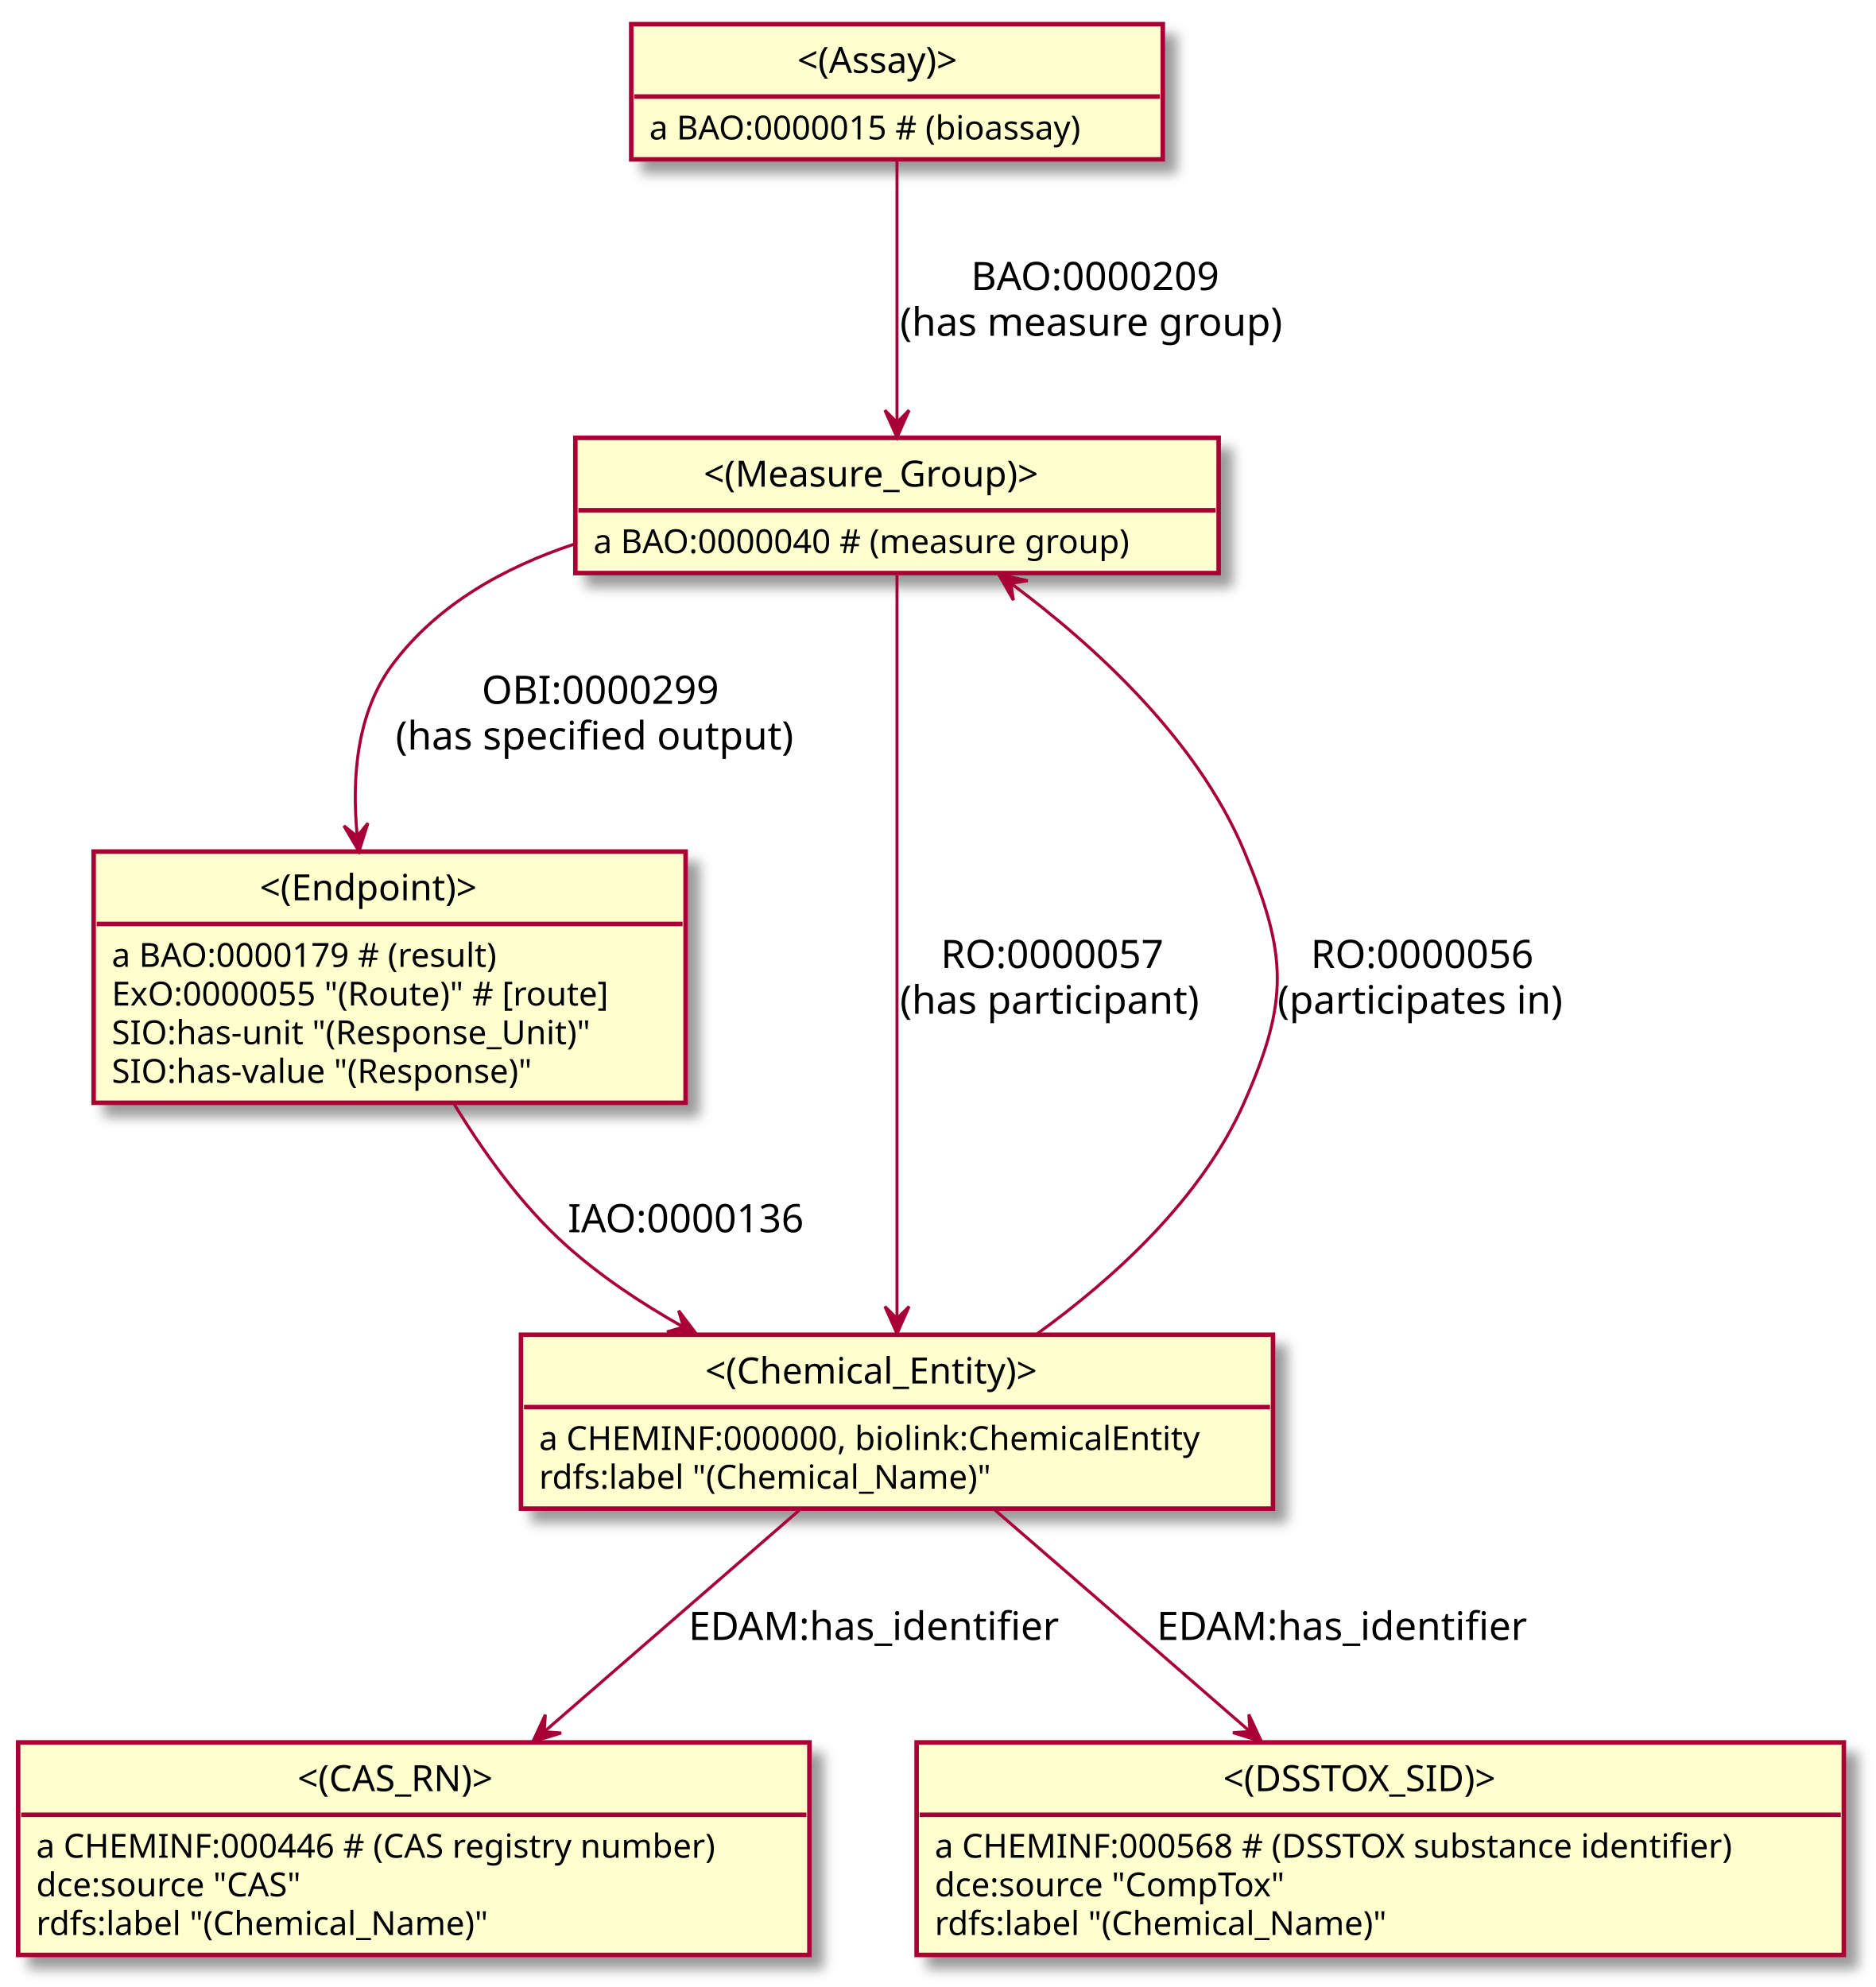
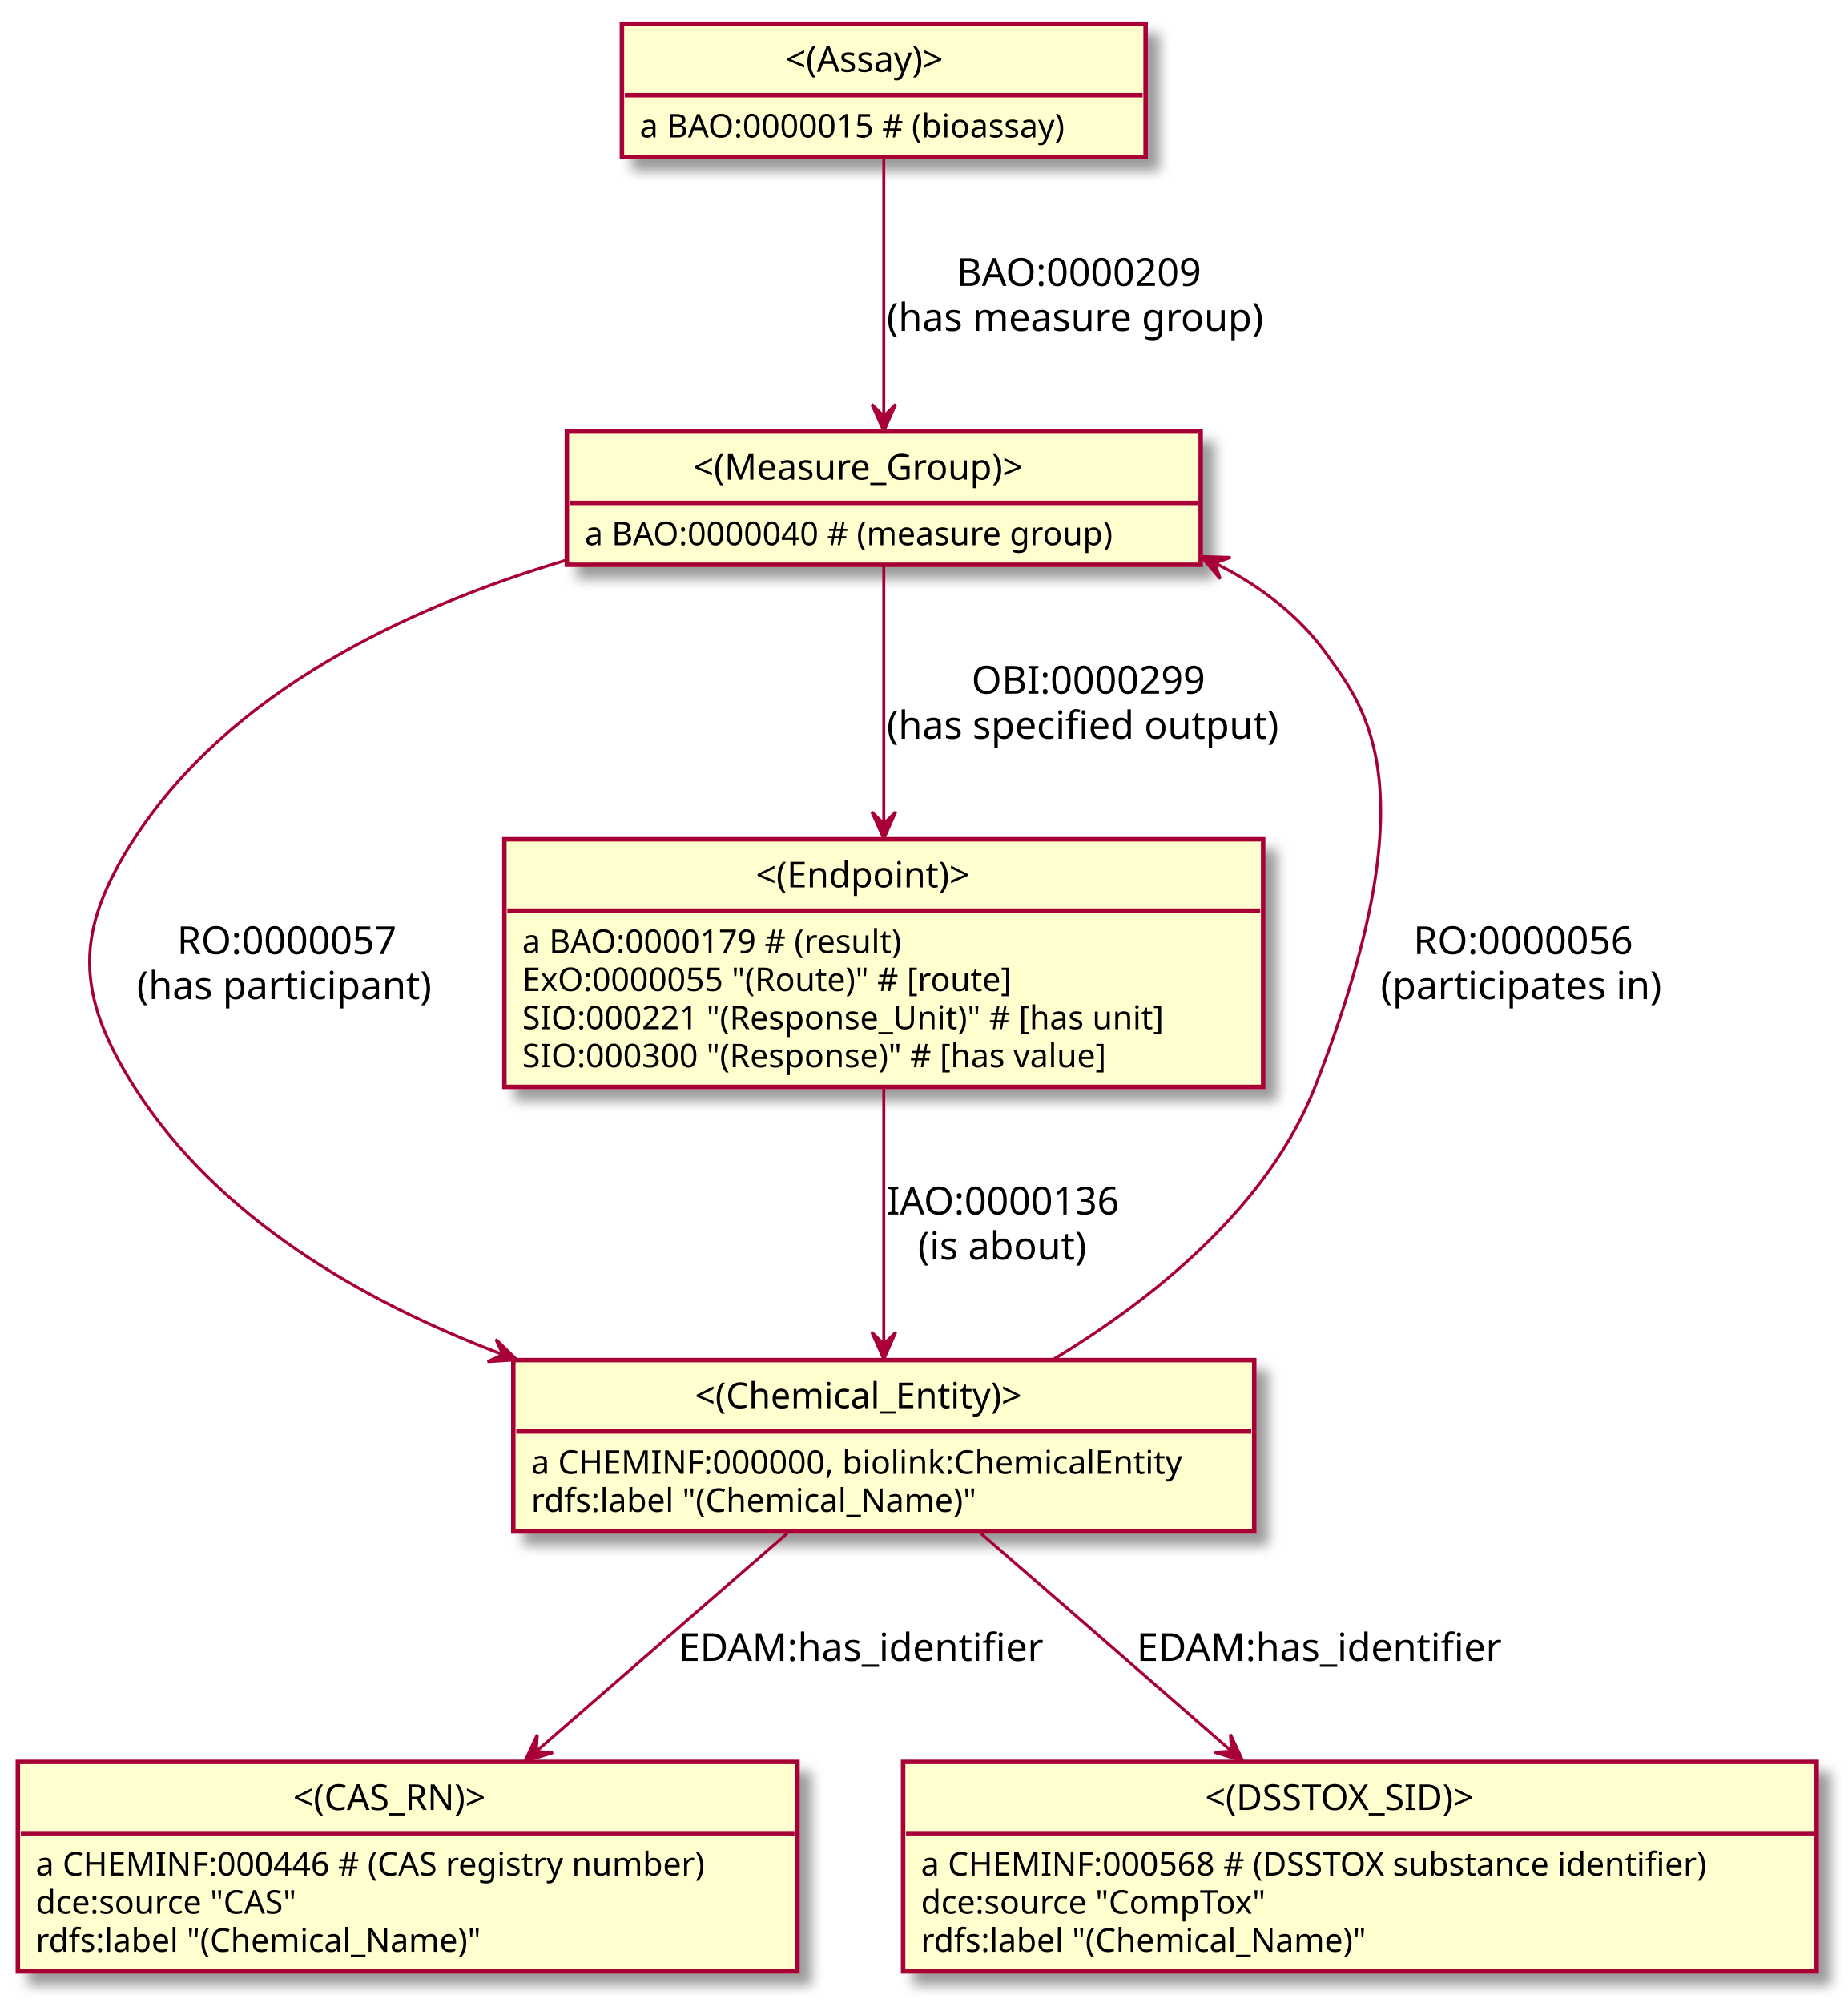
- <svg xmlns="http://www.w3.org/2000/svg" contentScriptType="application/ecmascript" contentStyleType="text/css" height="658px" preserveAspectRatio="none" style="width:621px;height:658px;" version="1.1" viewBox="0 0 621 658" width="621px" zoomAndPan="magnify">
+ <svg xmlns="http://www.w3.org/2000/svg" contentScriptType="application/ecmascript" contentStyleType="text/css" height="673px" preserveAspectRatio="none" style="width:621px;height:673px;" version="1.1" viewBox="0 0 621 673" width="621px" zoomAndPan="magnify">
  <defs>
-     <filter height="300%" id="f12rfr5cvl5deu" width="300%" x="-1" y="-1">
+     <filter height="300%" id="ffwlm7zuqokeu" width="300%" x="-1" y="-1">
      <feGaussianBlur result="blurOut" stdDeviation="2.0" />
      <feColorMatrix in="blurOut" result="blurOut2" type="matrix" values="0 0 0 0 0 0 0 0 0 0 0 0 0 0 0 0 0 0 .4 0" />
      <feOffset dx="4.0" dy="4.0" in="blurOut2" result="blurOut3" />
      <feBlend in="SourceGraphic" in2="blurOut3" mode="normal" />
    </filter>
  </defs>
  <g>
-     <rect fill="#FEFECE" filter="url(#f12rfr5cvl5deu)" height="44.773" id="_Assay_" style="stroke: #A80036; stroke-width: 1.5;" width="176" x="209" y="8" />
+     <rect fill="#FEFECE" filter="url(#ffwlm7zuqokeu)" height="44.773" id="_Assay_" style="stroke: #A80036; stroke-width: 1.5;" width="176" x="209" y="8" />
    <text fill="#000000" font-family="sans-serif" font-size="12" lengthAdjust="spacingAndGlyphs" textLength="66" x="264" y="24.139">&lt;(Assay)&gt;</text>
    <line style="stroke: #A80036; stroke-width: 1.5;" x1="210" x2="384" y1="31.969" y2="31.969" />
    <text fill="#000000" font-family="sans-serif" font-size="11" lengthAdjust="spacingAndGlyphs" textLength="164" x="215" y="46.179">a BAO:0000015 # (bioassay)</text>
-     <rect fill="#FEFECE" filter="url(#f12rfr5cvl5deu)" height="44.773" id="_Measure_Group_" style="stroke: #A80036; stroke-width: 1.5;" width="213" x="190.5" y="145" />
+     <rect fill="#FEFECE" filter="url(#ffwlm7zuqokeu)" height="44.773" id="_Measure_Group_" style="stroke: #A80036; stroke-width: 1.5;" width="213" x="190.5" y="145" />
    <text fill="#000000" font-family="sans-serif" font-size="12" lengthAdjust="spacingAndGlyphs" textLength="128" x="233" y="161.139">&lt;(Measure_Group)&gt;</text>
    <line style="stroke: #A80036; stroke-width: 1.5;" x1="191.5" x2="402.5" y1="168.969" y2="168.969" />
    <text fill="#000000" font-family="sans-serif" font-size="11" lengthAdjust="spacingAndGlyphs" textLength="201" x="196.5" y="183.179">a BAO:0000040 # (measure group)</text>
-     <rect fill="#FEFECE" filter="url(#f12rfr5cvl5deu)" height="83.188" id="_Endpoint_" style="stroke: #A80036; stroke-width: 1.5;" width="196" x="31" y="282" />
-     <text fill="#000000" font-family="sans-serif" font-size="12" lengthAdjust="spacingAndGlyphs" textLength="86" x="86" y="298.139">&lt;(Endpoint)&gt;</text>
-     <line style="stroke: #A80036; stroke-width: 1.5;" x1="32" x2="226" y1="305.969" y2="305.969" />
-     <text fill="#000000" font-family="sans-serif" font-size="11" lengthAdjust="spacingAndGlyphs" textLength="146" x="37" y="320.179">a BAO:0000179 # (result)</text>
-     <text fill="#000000" font-family="sans-serif" font-size="11" lengthAdjust="spacingAndGlyphs" textLength="184" x="37" y="332.984">ExO:0000055 "(Route)" # [route]</text>
-     <text fill="#000000" font-family="sans-serif" font-size="11" lengthAdjust="spacingAndGlyphs" textLength="176" x="37" y="345.789">SIO:has-unit "(Response_Unit)"</text>
-     <text fill="#000000" font-family="sans-serif" font-size="11" lengthAdjust="spacingAndGlyphs" textLength="157" x="37" y="358.593">SIO:has-value "(Response)"</text>
-     <rect fill="#FEFECE" filter="url(#f12rfr5cvl5deu)" height="57.578" id="_Chemical_Entity_" style="stroke: #A80036; stroke-width: 1.5;" width="249" x="172.5" y="442" />
-     <text fill="#000000" font-family="sans-serif" font-size="12" lengthAdjust="spacingAndGlyphs" textLength="127" x="233.5" y="458.139">&lt;(Chemical_Entity)&gt;</text>
-     <line style="stroke: #A80036; stroke-width: 1.5;" x1="173.5" x2="420.5" y1="465.969" y2="465.969" />
-     <text fill="#000000" font-family="sans-serif" font-size="11" lengthAdjust="spacingAndGlyphs" textLength="237" x="178.5" y="480.179">a CHEMINF:000000, biolink:ChemicalEntity</text>
-     <text fill="#000000" font-family="sans-serif" font-size="11" lengthAdjust="spacingAndGlyphs" textLength="167" x="178.5" y="492.984">rdfs:label "(Chemical_Name)"</text>
-     <rect fill="#FEFECE" filter="url(#f12rfr5cvl5deu)" height="70.383" id="_CAS_RN_" style="stroke: #A80036; stroke-width: 1.5;" width="262" x="6" y="577" />
-     <text fill="#000000" font-family="sans-serif" font-size="12" lengthAdjust="spacingAndGlyphs" textLength="77" x="98.5" y="593.139">&lt;(CAS_RN)&gt;</text>
-     <line style="stroke: #A80036; stroke-width: 1.5;" x1="7" x2="267" y1="600.969" y2="600.969" />
-     <text fill="#000000" font-family="sans-serif" font-size="11" lengthAdjust="spacingAndGlyphs" textLength="250" x="12" y="615.179">a CHEMINF:000446 # (CAS registry number)</text>
-     <text fill="#000000" font-family="sans-serif" font-size="11" lengthAdjust="spacingAndGlyphs" textLength="100" x="12" y="627.984">dce:source "CAS"</text>
-     <text fill="#000000" font-family="sans-serif" font-size="11" lengthAdjust="spacingAndGlyphs" textLength="167" x="12" y="640.789">rdfs:label "(Chemical_Name)"</text>
-     <rect fill="#FEFECE" filter="url(#f12rfr5cvl5deu)" height="70.383" id="_DSSTOX_SID_" style="stroke: #A80036; stroke-width: 1.5;" width="307" x="303.5" y="577" />
-     <text fill="#000000" font-family="sans-serif" font-size="12" lengthAdjust="spacingAndGlyphs" textLength="104" x="405" y="593.139">&lt;(DSSTOX_SID)&gt;</text>
-     <line style="stroke: #A80036; stroke-width: 1.5;" x1="304.5" x2="609.5" y1="600.969" y2="600.969" />
-     <text fill="#000000" font-family="sans-serif" font-size="11" lengthAdjust="spacingAndGlyphs" textLength="295" x="309.5" y="615.179">a CHEMINF:000568 # (DSSTOX substance identifier)</text>
-     <text fill="#000000" font-family="sans-serif" font-size="11" lengthAdjust="spacingAndGlyphs" textLength="130" x="309.5" y="627.984">dce:source "CompTox"</text>
-     <text fill="#000000" font-family="sans-serif" font-size="11" lengthAdjust="spacingAndGlyphs" textLength="167" x="309.5" y="640.789">rdfs:label "(Chemical_Name)"</text>
+     <rect fill="#FEFECE" filter="url(#ffwlm7zuqokeu)" height="57.578" id="_Chemical_Entity_" style="stroke: #A80036; stroke-width: 1.5;" width="249" x="172.5" y="457" />
+     <text fill="#000000" font-family="sans-serif" font-size="12" lengthAdjust="spacingAndGlyphs" textLength="127" x="233.5" y="473.139">&lt;(Chemical_Entity)&gt;</text>
+     <line style="stroke: #A80036; stroke-width: 1.5;" x1="173.5" x2="420.5" y1="480.969" y2="480.969" />
+     <text fill="#000000" font-family="sans-serif" font-size="11" lengthAdjust="spacingAndGlyphs" textLength="237" x="178.5" y="495.179">a CHEMINF:000000, biolink:ChemicalEntity</text>
+     <text fill="#000000" font-family="sans-serif" font-size="11" lengthAdjust="spacingAndGlyphs" textLength="167" x="178.5" y="507.984">rdfs:label "(Chemical_Name)"</text>
+     <rect fill="#FEFECE" filter="url(#ffwlm7zuqokeu)" height="70.383" id="_CAS_RN_" style="stroke: #A80036; stroke-width: 1.5;" width="262" x="6" y="592" />
+     <text fill="#000000" font-family="sans-serif" font-size="12" lengthAdjust="spacingAndGlyphs" textLength="77" x="98.5" y="608.139">&lt;(CAS_RN)&gt;</text>
+     <line style="stroke: #A80036; stroke-width: 1.5;" x1="7" x2="267" y1="615.969" y2="615.969" />
+     <text fill="#000000" font-family="sans-serif" font-size="11" lengthAdjust="spacingAndGlyphs" textLength="250" x="12" y="630.179">a CHEMINF:000446 # (CAS registry number)</text>
+     <text fill="#000000" font-family="sans-serif" font-size="11" lengthAdjust="spacingAndGlyphs" textLength="100" x="12" y="642.984">dce:source "CAS"</text>
+     <text fill="#000000" font-family="sans-serif" font-size="11" lengthAdjust="spacingAndGlyphs" textLength="167" x="12" y="655.789">rdfs:label "(Chemical_Name)"</text>
+     <rect fill="#FEFECE" filter="url(#ffwlm7zuqokeu)" height="70.383" id="_DSSTOX_SID_" style="stroke: #A80036; stroke-width: 1.5;" width="307" x="303.5" y="592" />
+     <text fill="#000000" font-family="sans-serif" font-size="12" lengthAdjust="spacingAndGlyphs" textLength="104" x="405" y="608.139">&lt;(DSSTOX_SID)&gt;</text>
+     <line style="stroke: #A80036; stroke-width: 1.5;" x1="304.5" x2="609.5" y1="615.969" y2="615.969" />
+     <text fill="#000000" font-family="sans-serif" font-size="11" lengthAdjust="spacingAndGlyphs" textLength="295" x="309.5" y="630.179">a CHEMINF:000568 # (DSSTOX substance identifier)</text>
+     <text fill="#000000" font-family="sans-serif" font-size="11" lengthAdjust="spacingAndGlyphs" textLength="130" x="309.5" y="642.984">dce:source "CompTox"</text>
+     <text fill="#000000" font-family="sans-serif" font-size="11" lengthAdjust="spacingAndGlyphs" textLength="167" x="309.5" y="655.789">rdfs:label "(Chemical_Name)"</text>
+     <rect fill="#FEFECE" filter="url(#ffwlm7zuqokeu)" height="83.188" id="_Endpoint_" style="stroke: #A80036; stroke-width: 1.5;" width="255" x="169.5" y="282" />
+     <text fill="#000000" font-family="sans-serif" font-size="12" lengthAdjust="spacingAndGlyphs" textLength="86" x="254" y="298.139">&lt;(Endpoint)&gt;</text>
+     <line style="stroke: #A80036; stroke-width: 1.5;" x1="170.5" x2="423.5" y1="305.969" y2="305.969" />
+     <text fill="#000000" font-family="sans-serif" font-size="11" lengthAdjust="spacingAndGlyphs" textLength="146" x="175.5" y="320.179">a BAO:0000179 # (result)</text>
+     <text fill="#000000" font-family="sans-serif" font-size="11" lengthAdjust="spacingAndGlyphs" textLength="184" x="175.5" y="332.984">ExO:0000055 "(Route)" # [route]</text>
+     <text fill="#000000" font-family="sans-serif" font-size="11" lengthAdjust="spacingAndGlyphs" textLength="243" x="175.5" y="345.789">SIO:000221 "(Response_Unit)" # [has unit]</text>
+     <text fill="#000000" font-family="sans-serif" font-size="11" lengthAdjust="spacingAndGlyphs" textLength="224" x="175.5" y="358.593">SIO:000300 "(Response)" # [has value]</text>
    <path d="M297,53.19 C297,76.71 297,114.28 297,139.65 " fill="none" id="_Assay_-&gt;_Measure_Group_" style="stroke: #A80036; stroke-width: 1.0;" />
    <polygon fill="#A80036" points="297,144.86,301,135.86,297,139.86,293,135.86,297,144.86" style="stroke: #A80036; stroke-width: 1.0;" />
    <text fill="#000000" font-family="sans-serif" font-size="13" lengthAdjust="spacingAndGlyphs" textLength="88" x="321.5" y="96.067">BAO:0000209</text>
    <text fill="#000000" font-family="sans-serif" font-size="13" lengthAdjust="spacingAndGlyphs" textLength="135" x="298" y="111.2">(has measure group)</text>
-     <path d="M190.17,180.18 C166.8,187.91 144.69,200.3 130,220 C118.14,235.91 116.42,257.41 118.26,276.61 " fill="none" id="_Measure_Group_-&gt;_Endpoint_" style="stroke: #A80036; stroke-width: 1.0;" />
-     <polygon fill="#A80036" points="118.87,281.96,121.816,272.562,118.299,276.993,113.868,273.476,118.87,281.96" style="stroke: #A80036; stroke-width: 1.0;" />
-     <text fill="#000000" font-family="sans-serif" font-size="13" lengthAdjust="spacingAndGlyphs" textLength="82" x="159.5" y="233.067">OBI:0000299</text>
-     <text fill="#000000" font-family="sans-serif" font-size="13" lengthAdjust="spacingAndGlyphs" textLength="139" x="131" y="248.2">(has specified output)</text>
-     <path d="M297,190.18 C297,242.19 297,374.31 297,436.57 " fill="none" id="_Measure_Group_-&gt;_Chemical_Entity_" style="stroke: #A80036; stroke-width: 1.0;" />
-     <polygon fill="#A80036" points="297,441.65,301,432.65,297,436.65,293,432.65,297,441.65" style="stroke: #A80036; stroke-width: 1.0;" />
-     <text fill="#000000" font-family="sans-serif" font-size="13" lengthAdjust="spacingAndGlyphs" textLength="78" x="311.5" y="320.567">RO:0000057</text>
-     <text fill="#000000" font-family="sans-serif" font-size="13" lengthAdjust="spacingAndGlyphs" textLength="105" x="298" y="335.7">(has participant)</text>
-     <path d="M343.14,441.89 C368.61,423.53 397.87,397.03 412,365 C426.89,331.25 426.23,316.03 412,282 C396.44,244.78 362.07,213.56 334.94,193.35 " fill="none" id="_Chemical_Entity_-&gt;_Measure_Group_" style="stroke: #A80036; stroke-width: 1.0;" />
-     <polygon fill="#A80036" points="330.65,190.2,335.538,198.75,334.681,193.159,340.272,192.301,330.65,190.2" style="stroke: #A80036; stroke-width: 1.0;" />
-     <text fill="#000000" font-family="sans-serif" font-size="13" lengthAdjust="spacingAndGlyphs" textLength="78" x="434" y="320.567">RO:0000056</text>
-     <text fill="#000000" font-family="sans-serif" font-size="13" lengthAdjust="spacingAndGlyphs" textLength="100" x="423" y="335.7">(participates in)</text>
-     <path d="M150.11,365.18 C159.8,381.16 172.4,398.8 187,412 C198.51,422.41 212.22,431.55 226,439.3 " fill="none" id="_Endpoint_-&gt;_Chemical_Entity_" style="stroke: #A80036; stroke-width: 1.0;" />
-     <polygon fill="#A80036" points="230.67,441.88,224.715,434.036,226.29,439.469,220.857,441.044,230.67,441.88" style="stroke: #A80036; stroke-width: 1.0;" />
-     <text fill="#000000" font-family="sans-serif" font-size="13" lengthAdjust="spacingAndGlyphs" textLength="82" x="188" y="408.067">IAO:0000136</text>
-     <path d="M264.62,500.13 C240.34,521.22 206.85,550.31 180.28,573.4 " fill="none" id="_Chemical_Entity_-&gt;_CAS_RN_" style="stroke: #A80036; stroke-width: 1.0;" />
-     <polygon fill="#A80036" points="176.41,576.77,185.823,573.874,180.18,573.486,180.568,567.842,176.41,576.77" style="stroke: #A80036; stroke-width: 1.0;" />
-     <text fill="#000000" font-family="sans-serif" font-size="13" lengthAdjust="spacingAndGlyphs" textLength="127" x="228" y="543.067">EDAM:has_identifier</text>
-     <path d="M329.39,500.01 C340.38,509.52 352.73,520.22 364,530 C380.25,544.11 398.07,559.62 413.72,573.26 " fill="none" id="_Chemical_Entity_-&gt;_DSSTOX_SID_" style="stroke: #A80036; stroke-width: 1.0;" />
-     <polygon fill="#A80036" points="417.65,576.68,413.492,567.752,413.88,573.396,408.236,573.784,417.65,576.68" style="stroke: #A80036; stroke-width: 1.0;" />
-     <text fill="#000000" font-family="sans-serif" font-size="13" lengthAdjust="spacingAndGlyphs" textLength="127" x="383" y="543.067">EDAM:has_identifier</text>
+     <path d="M264.62,515.13 C240.34,536.22 206.85,565.31 180.28,588.4 " fill="none" id="_Chemical_Entity_-&gt;_CAS_RN_" style="stroke: #A80036; stroke-width: 1.0;" />
+     <polygon fill="#A80036" points="176.41,591.77,185.823,588.874,180.18,588.486,180.568,582.842,176.41,591.77" style="stroke: #A80036; stroke-width: 1.0;" />
+     <text fill="#000000" font-family="sans-serif" font-size="13" lengthAdjust="spacingAndGlyphs" textLength="127" x="228" y="558.067">EDAM:has_identifier</text>
+     <path d="M329.39,515.01 C340.38,524.52 352.73,535.22 364,545 C380.25,559.11 398.07,574.62 413.72,588.26 " fill="none" id="_Chemical_Entity_-&gt;_DSSTOX_SID_" style="stroke: #A80036; stroke-width: 1.0;" />
+     <polygon fill="#A80036" points="417.65,591.68,413.492,582.752,413.88,588.396,408.236,588.784,417.65,591.68" style="stroke: #A80036; stroke-width: 1.0;" />
+     <text fill="#000000" font-family="sans-serif" font-size="13" lengthAdjust="spacingAndGlyphs" textLength="127" x="382" y="558.067">EDAM:has_identifier</text>
+     <path d="M353.96,456.79 C387.42,436.54 426.17,405.65 442,365 C481.09,264.61 458.71,237.85 446,220 C436.43,206.57 423.11,196.6 408.33,189.22 " fill="none" id="_Chemical_Entity_-&gt;_Measure_Group_" style="stroke: #A80036; stroke-width: 1.0;" />
+     <polygon fill="#A80036" points="403.7,187.01,410.087,194.507,408.209,189.171,413.545,187.293,403.7,187.01" style="stroke: #A80036; stroke-width: 1.0;" />
+     <text fill="#000000" font-family="sans-serif" font-size="13" lengthAdjust="spacingAndGlyphs" textLength="78" x="475" y="320.567">RO:0000056</text>
+     <text fill="#000000" font-family="sans-serif" font-size="13" lengthAdjust="spacingAndGlyphs" textLength="100" x="464" y="335.7">(participates in)</text>
+     <path d="M190.21,188.24 C136.95,204.07 77.17,232.23 45,282 C24.98,312.98 25.31,333.81 45,365 C72.76,408.97 121.53,437.16 168.82,455.08 " fill="none" id="_Measure_Group_-&gt;_Chemical_Entity_" style="stroke: #A80036; stroke-width: 1.0;" />
+     <polygon fill="#A80036" points="173.68,456.89,166.639,450.003,168.994,455.147,163.85,457.502,173.68,456.89" style="stroke: #A80036; stroke-width: 1.0;" />
+     <text fill="#000000" font-family="sans-serif" font-size="13" lengthAdjust="spacingAndGlyphs" textLength="78" x="59.5" y="320.567">RO:0000057</text>
+     <text fill="#000000" font-family="sans-serif" font-size="13" lengthAdjust="spacingAndGlyphs" textLength="105" x="46" y="335.7">(has participant)</text>
+     <path d="M297,190.24 C297,212.56 297,247.98 297,276.55 " fill="none" id="_Measure_Group_-&gt;_Endpoint_" style="stroke: #A80036; stroke-width: 1.0;" />
+     <polygon fill="#A80036" points="297,281.8,301,272.8,297,276.8,293,272.8,297,281.8" style="stroke: #A80036; stroke-width: 1.0;" />
+     <text fill="#000000" font-family="sans-serif" font-size="13" lengthAdjust="spacingAndGlyphs" textLength="82" x="326.5" y="233.067">OBI:0000299</text>
+     <text fill="#000000" font-family="sans-serif" font-size="13" lengthAdjust="spacingAndGlyphs" textLength="139" x="298" y="248.2">(has specified output)</text>
+     <path d="M297,365 C297,391.7 297,426.26 297,451.43 " fill="none" id="_Endpoint_-&gt;_Chemical_Entity_" style="stroke: #A80036; stroke-width: 1.0;" />
+     <polygon fill="#A80036" points="297,456.65,301,447.65,297,451.65,293,447.65,297,456.65" style="stroke: #A80036; stroke-width: 1.0;" />
+     <text fill="#000000" font-family="sans-serif" font-size="13" lengthAdjust="spacingAndGlyphs" textLength="82" x="298" y="408.067">IAO:0000136</text>
+     <text fill="#000000" font-family="sans-serif" font-size="13" lengthAdjust="spacingAndGlyphs" textLength="61" x="308.5" y="423.2">(is about)</text>
  </g>
</svg>
